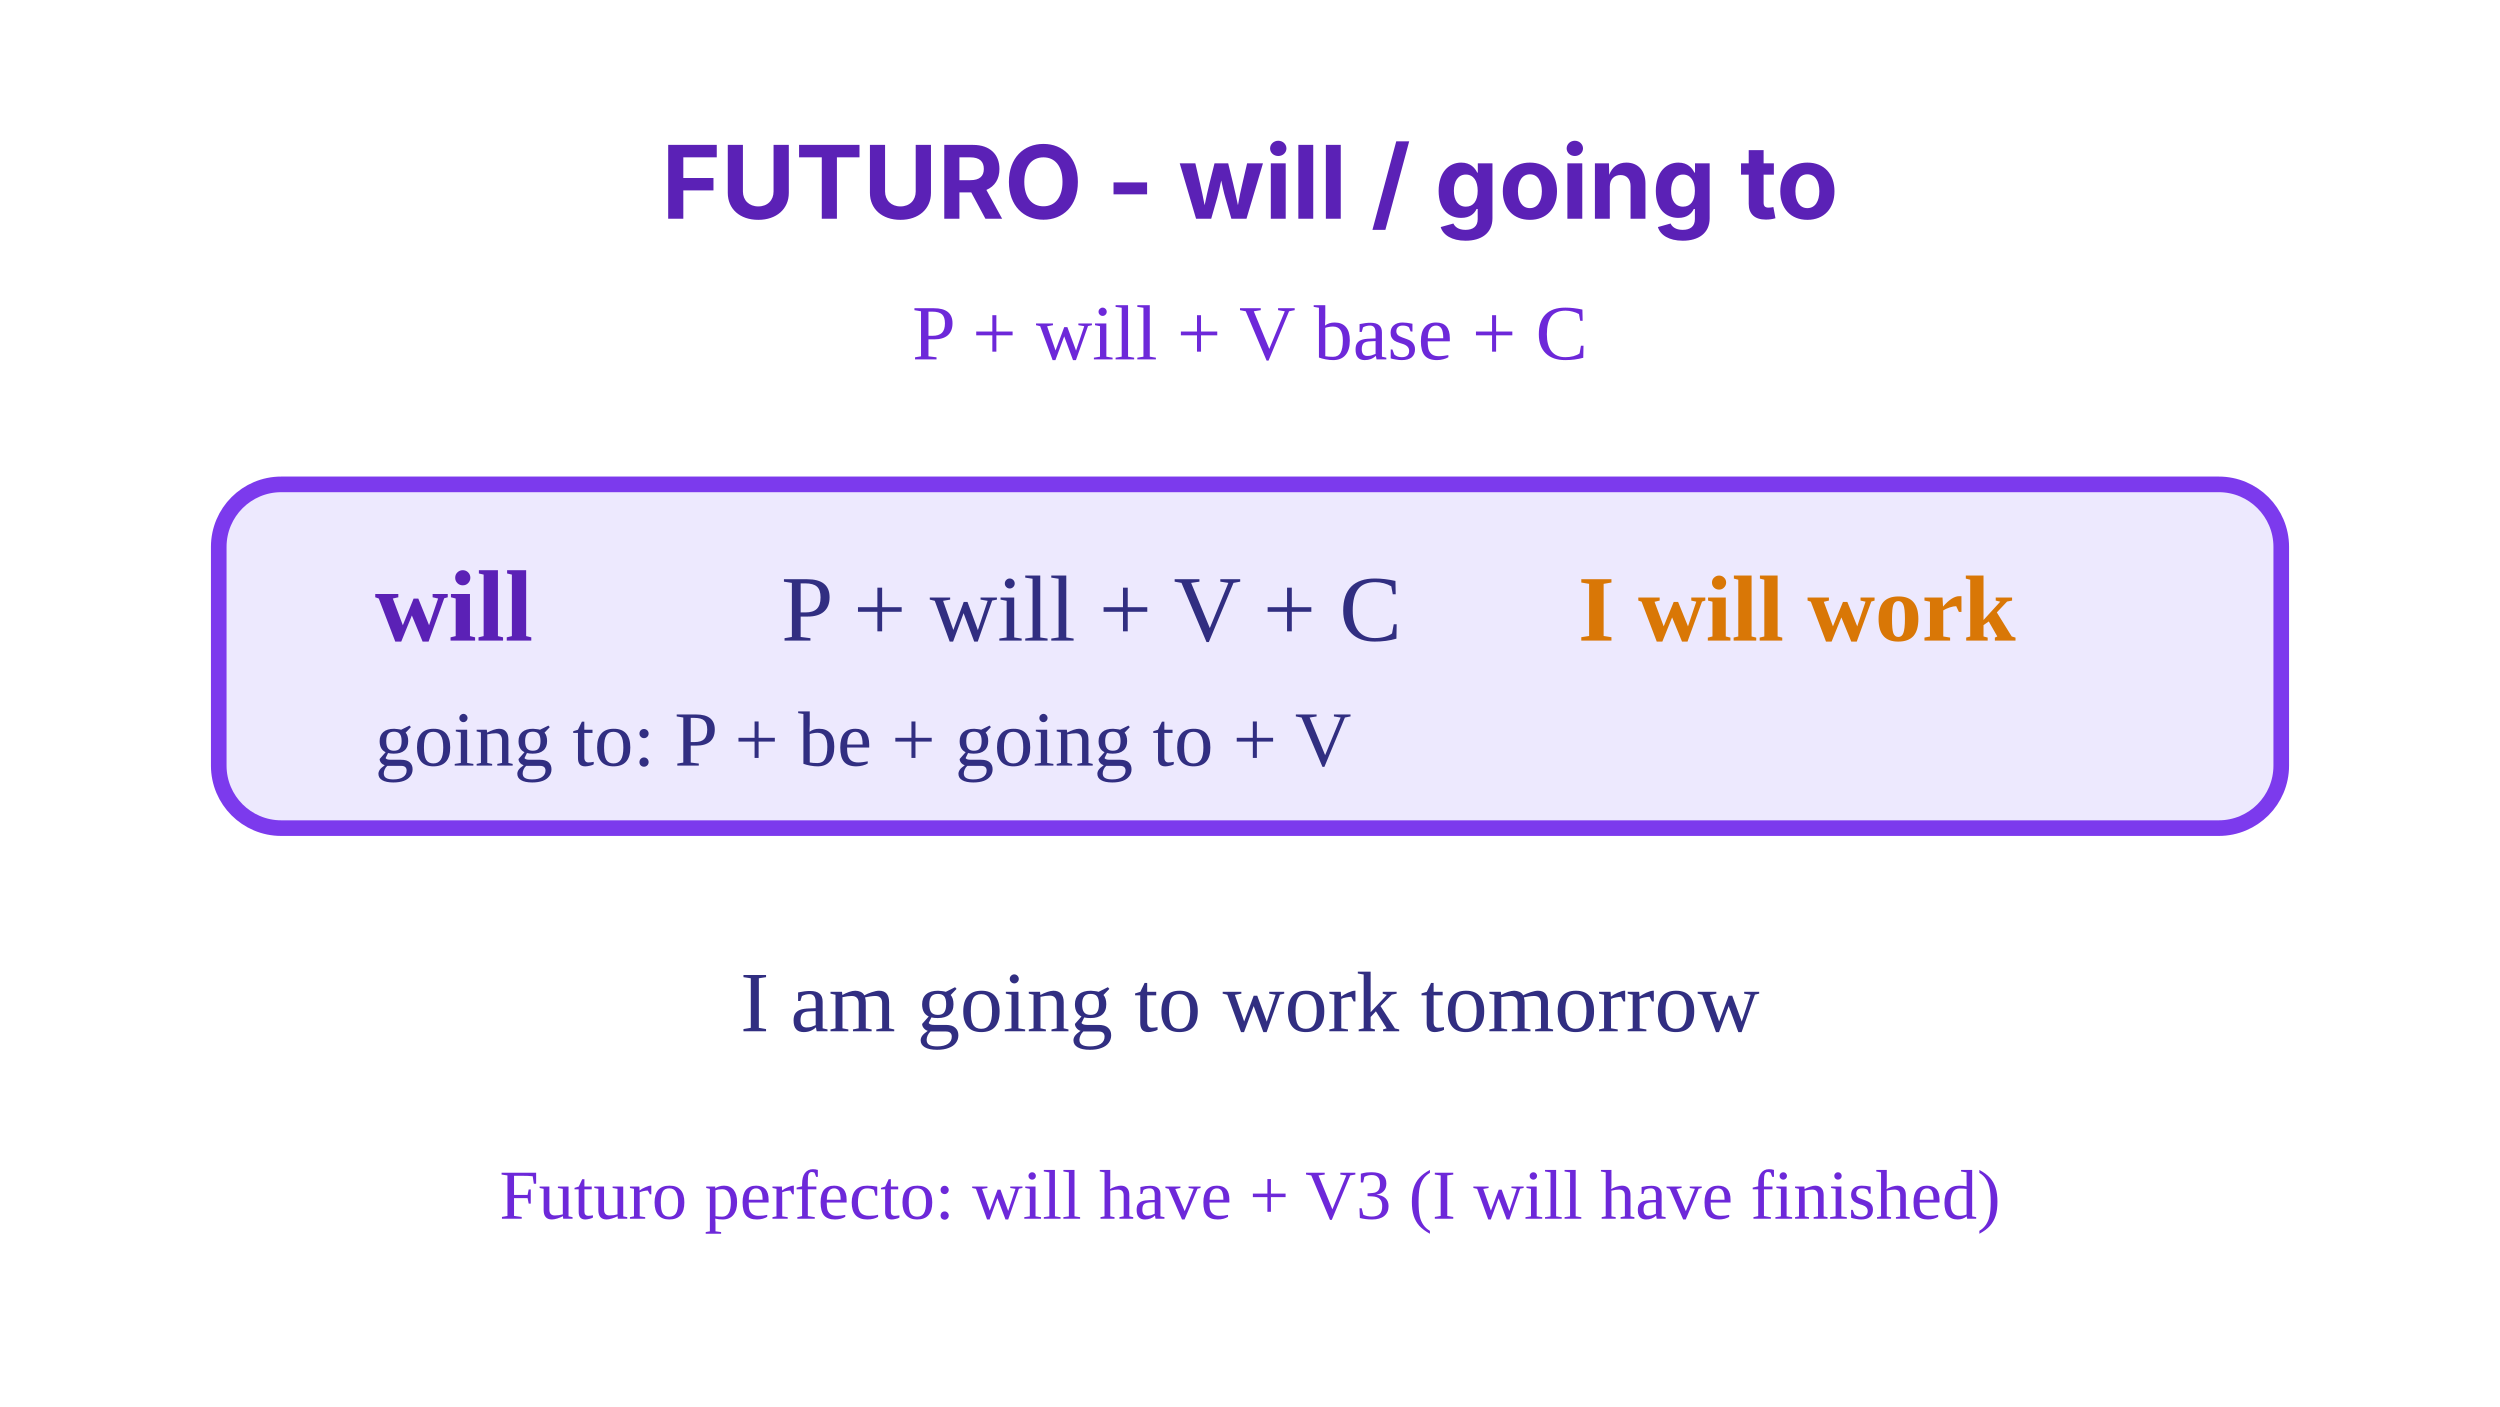
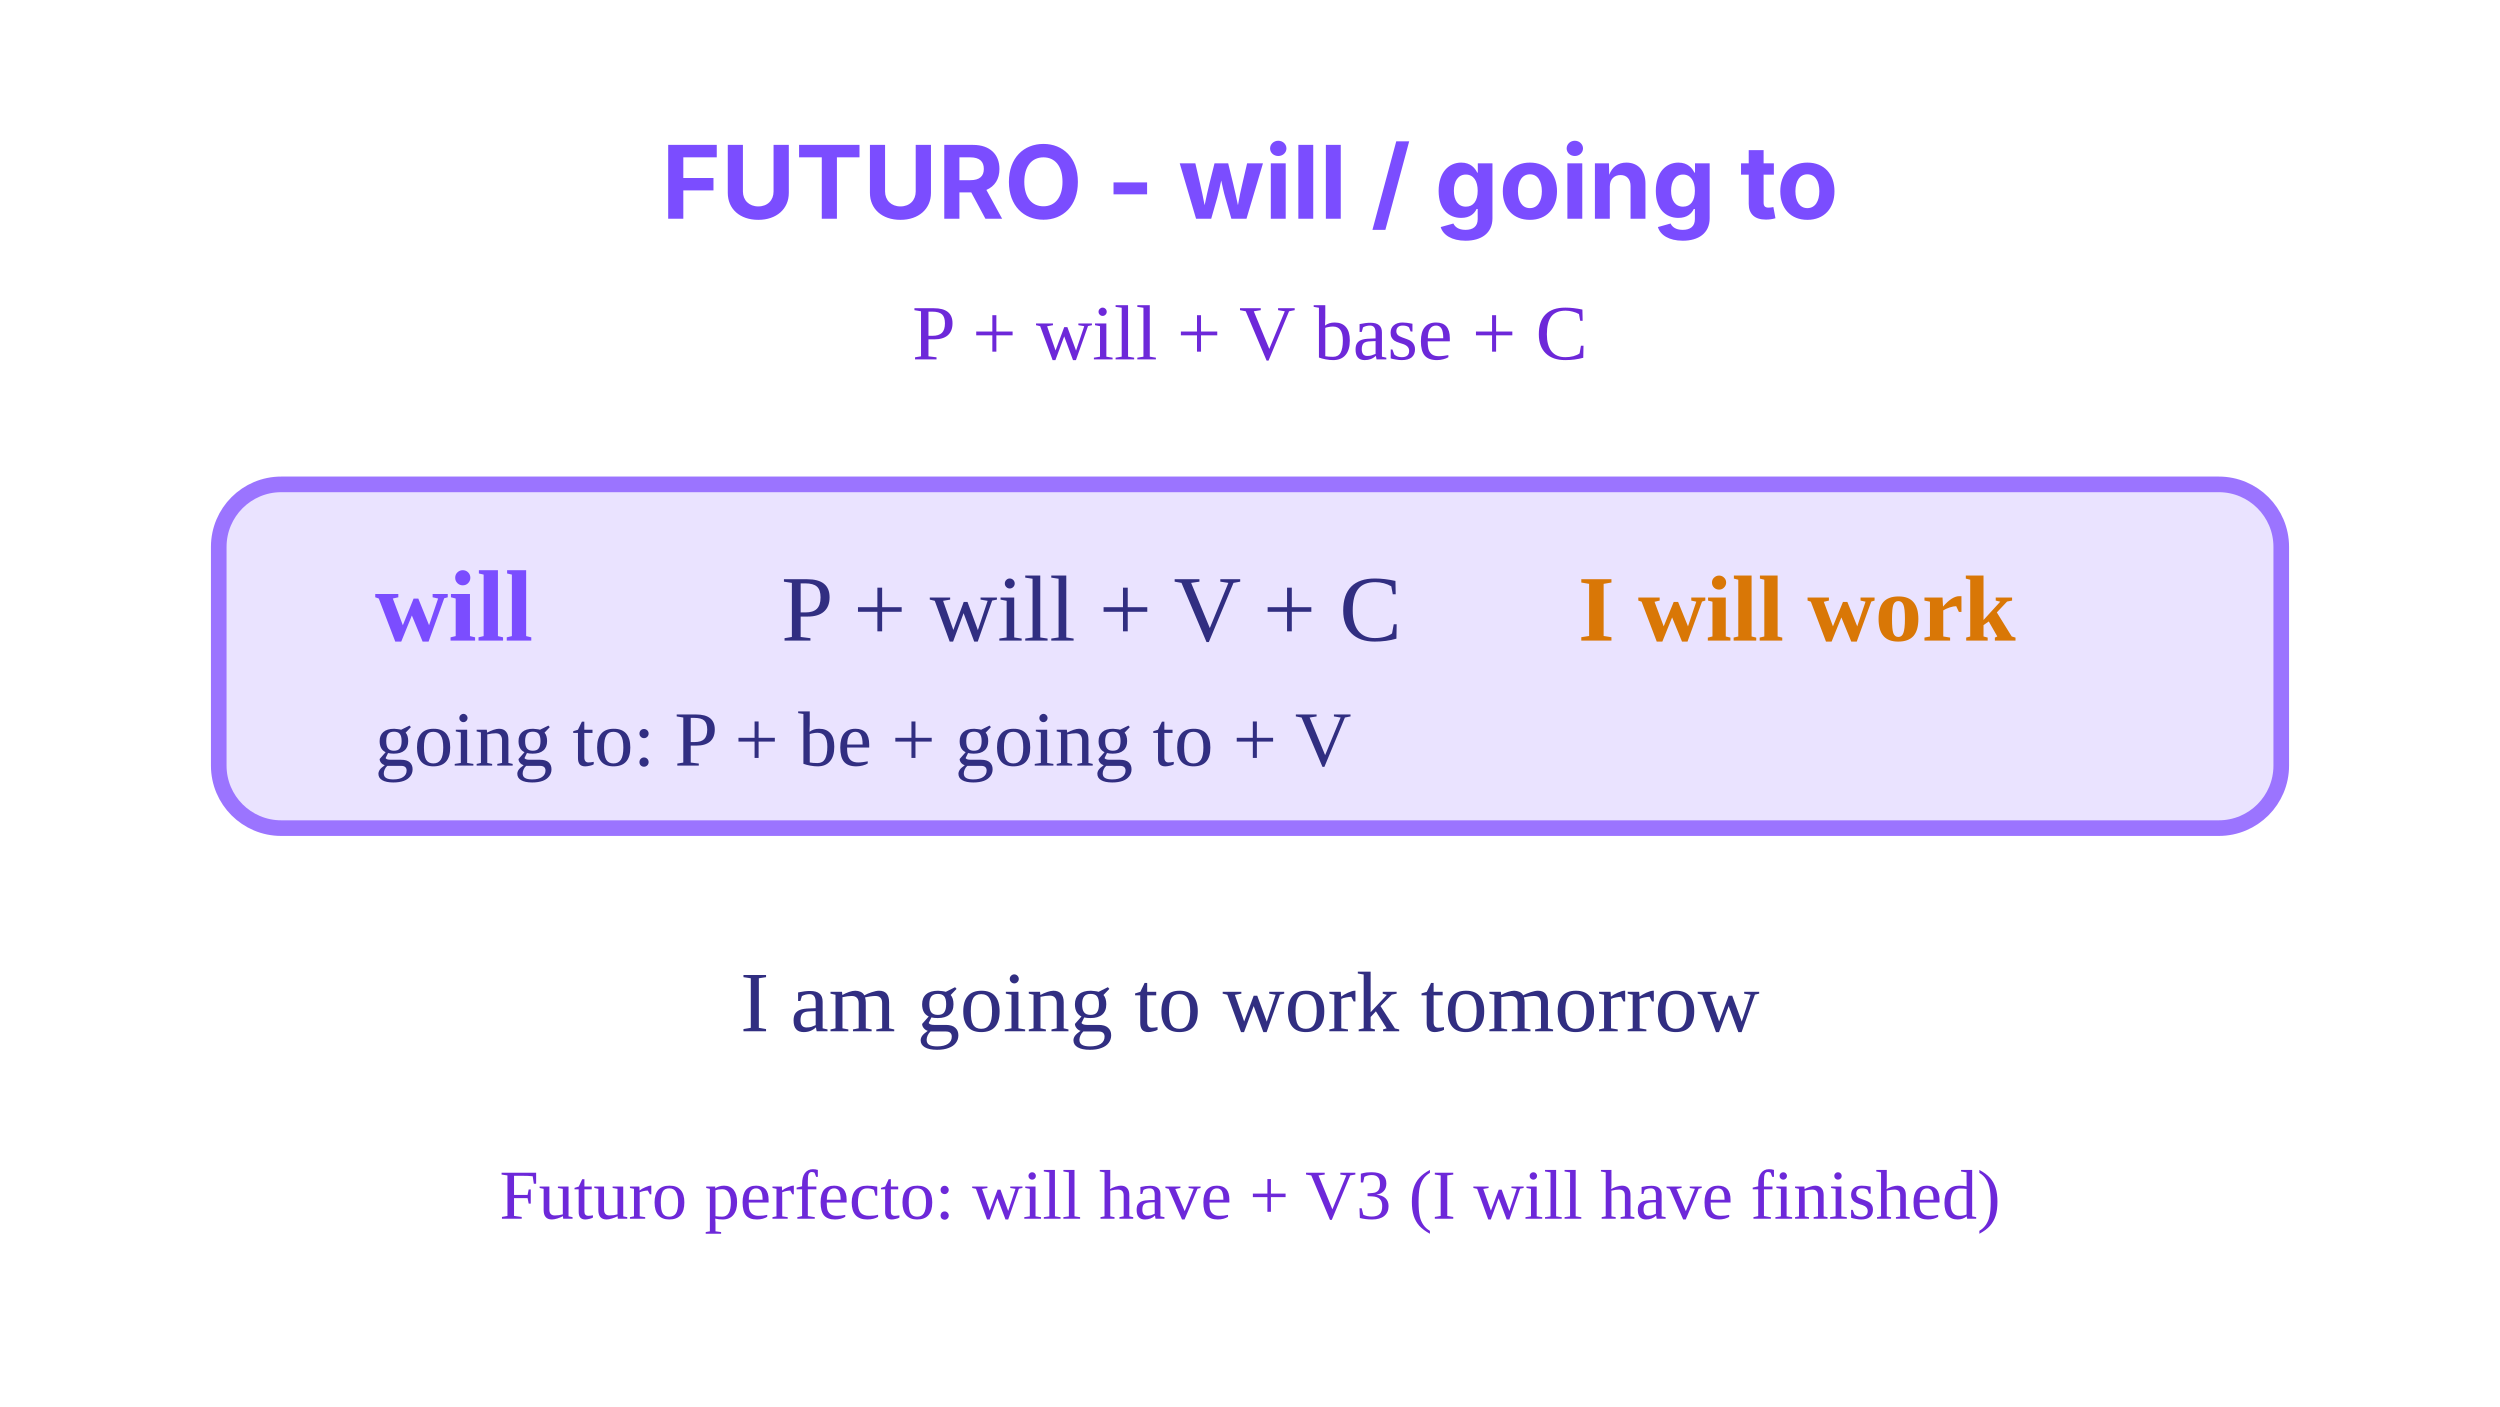
<svg xmlns="http://www.w3.org/2000/svg" viewBox="0 0 320 180" role="img" aria-label="Futuro will / going to">
  <rect width="320" height="180" rx="12" fill="none" />
-   <text x="160" y="28" text-anchor="middle" fill="#5B21B6" font-family="Inter,sans-serif" font-size="13" font-weight="bold">FUTURO - will / going to</text>
+   <text x="160" y="28" text-anchor="middle" fill="#7B4DFF" font-family="Inter,sans-serif" font-size="13" font-weight="bold">FUTURO - will / going to</text>
  <text x="160" y="46" text-anchor="middle" fill="#6d28d9" font-size="10">P + will + V base + C</text>
-   <rect x="28" y="62" width="264" height="44" rx="8" fill="#ede9fe" stroke="#7c3aed" stroke-width="2" />
-   <text x="48" y="82" fill="#5B21B6" font-size="13" font-weight="bold">will</text>
+   <rect x="28" y="62" width="264" height="44" rx="8" fill="rgba(123,77,255,0.16)" stroke="#9B74FF" stroke-width="2" />
+   <text x="48" y="82" fill="#7B4DFF" font-size="13" font-weight="bold">will</text>
  <text x="100" y="82" fill="#312e81" font-size="12">P + will + V + C</text>
  <text x="230" y="82" text-anchor="middle" fill="#D97706" font-size="12" font-weight="bold">I will work</text>
  <text x="48" y="98" fill="#312e81" font-size="10">going to: P + be + going to + V</text>
  <text x="160" y="132" text-anchor="middle" fill="#312e81" font-size="11">I am going to work tomorrow</text>
  <text x="160" y="156" text-anchor="middle" fill="#6d28d9" font-size="9">Futuro perfecto: will have + V3 (I will have finished)</text>
</svg>
